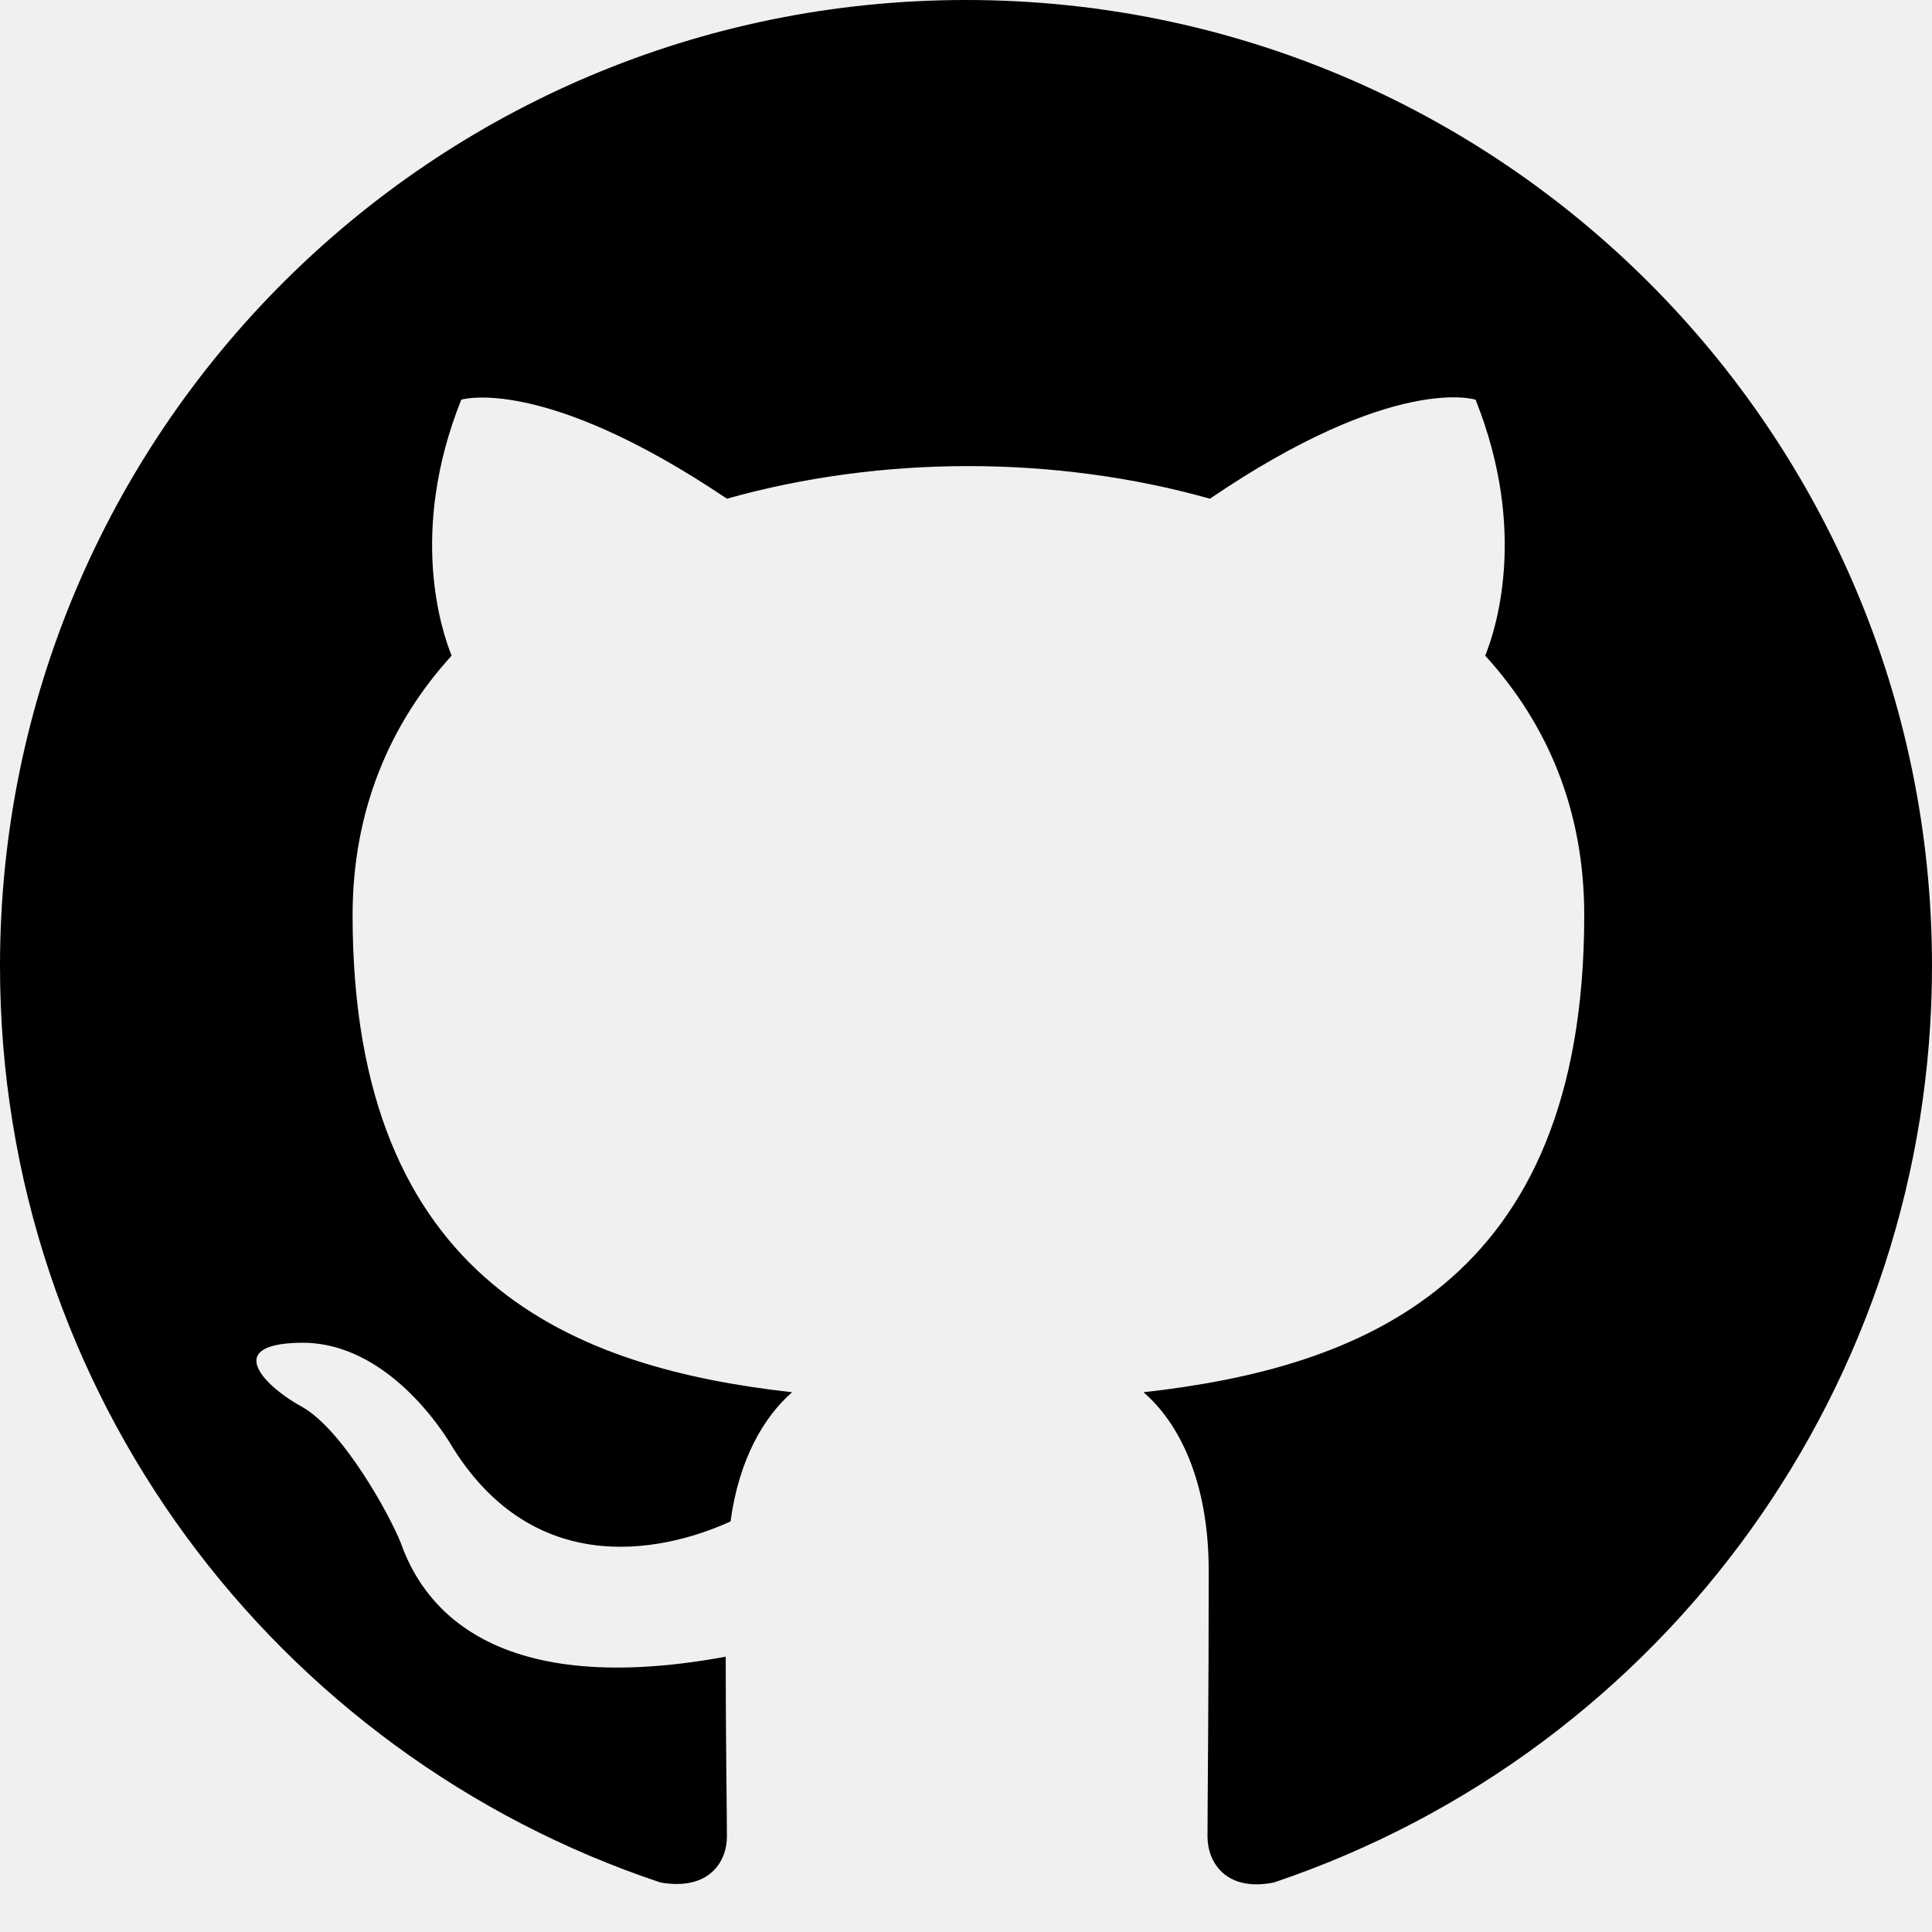
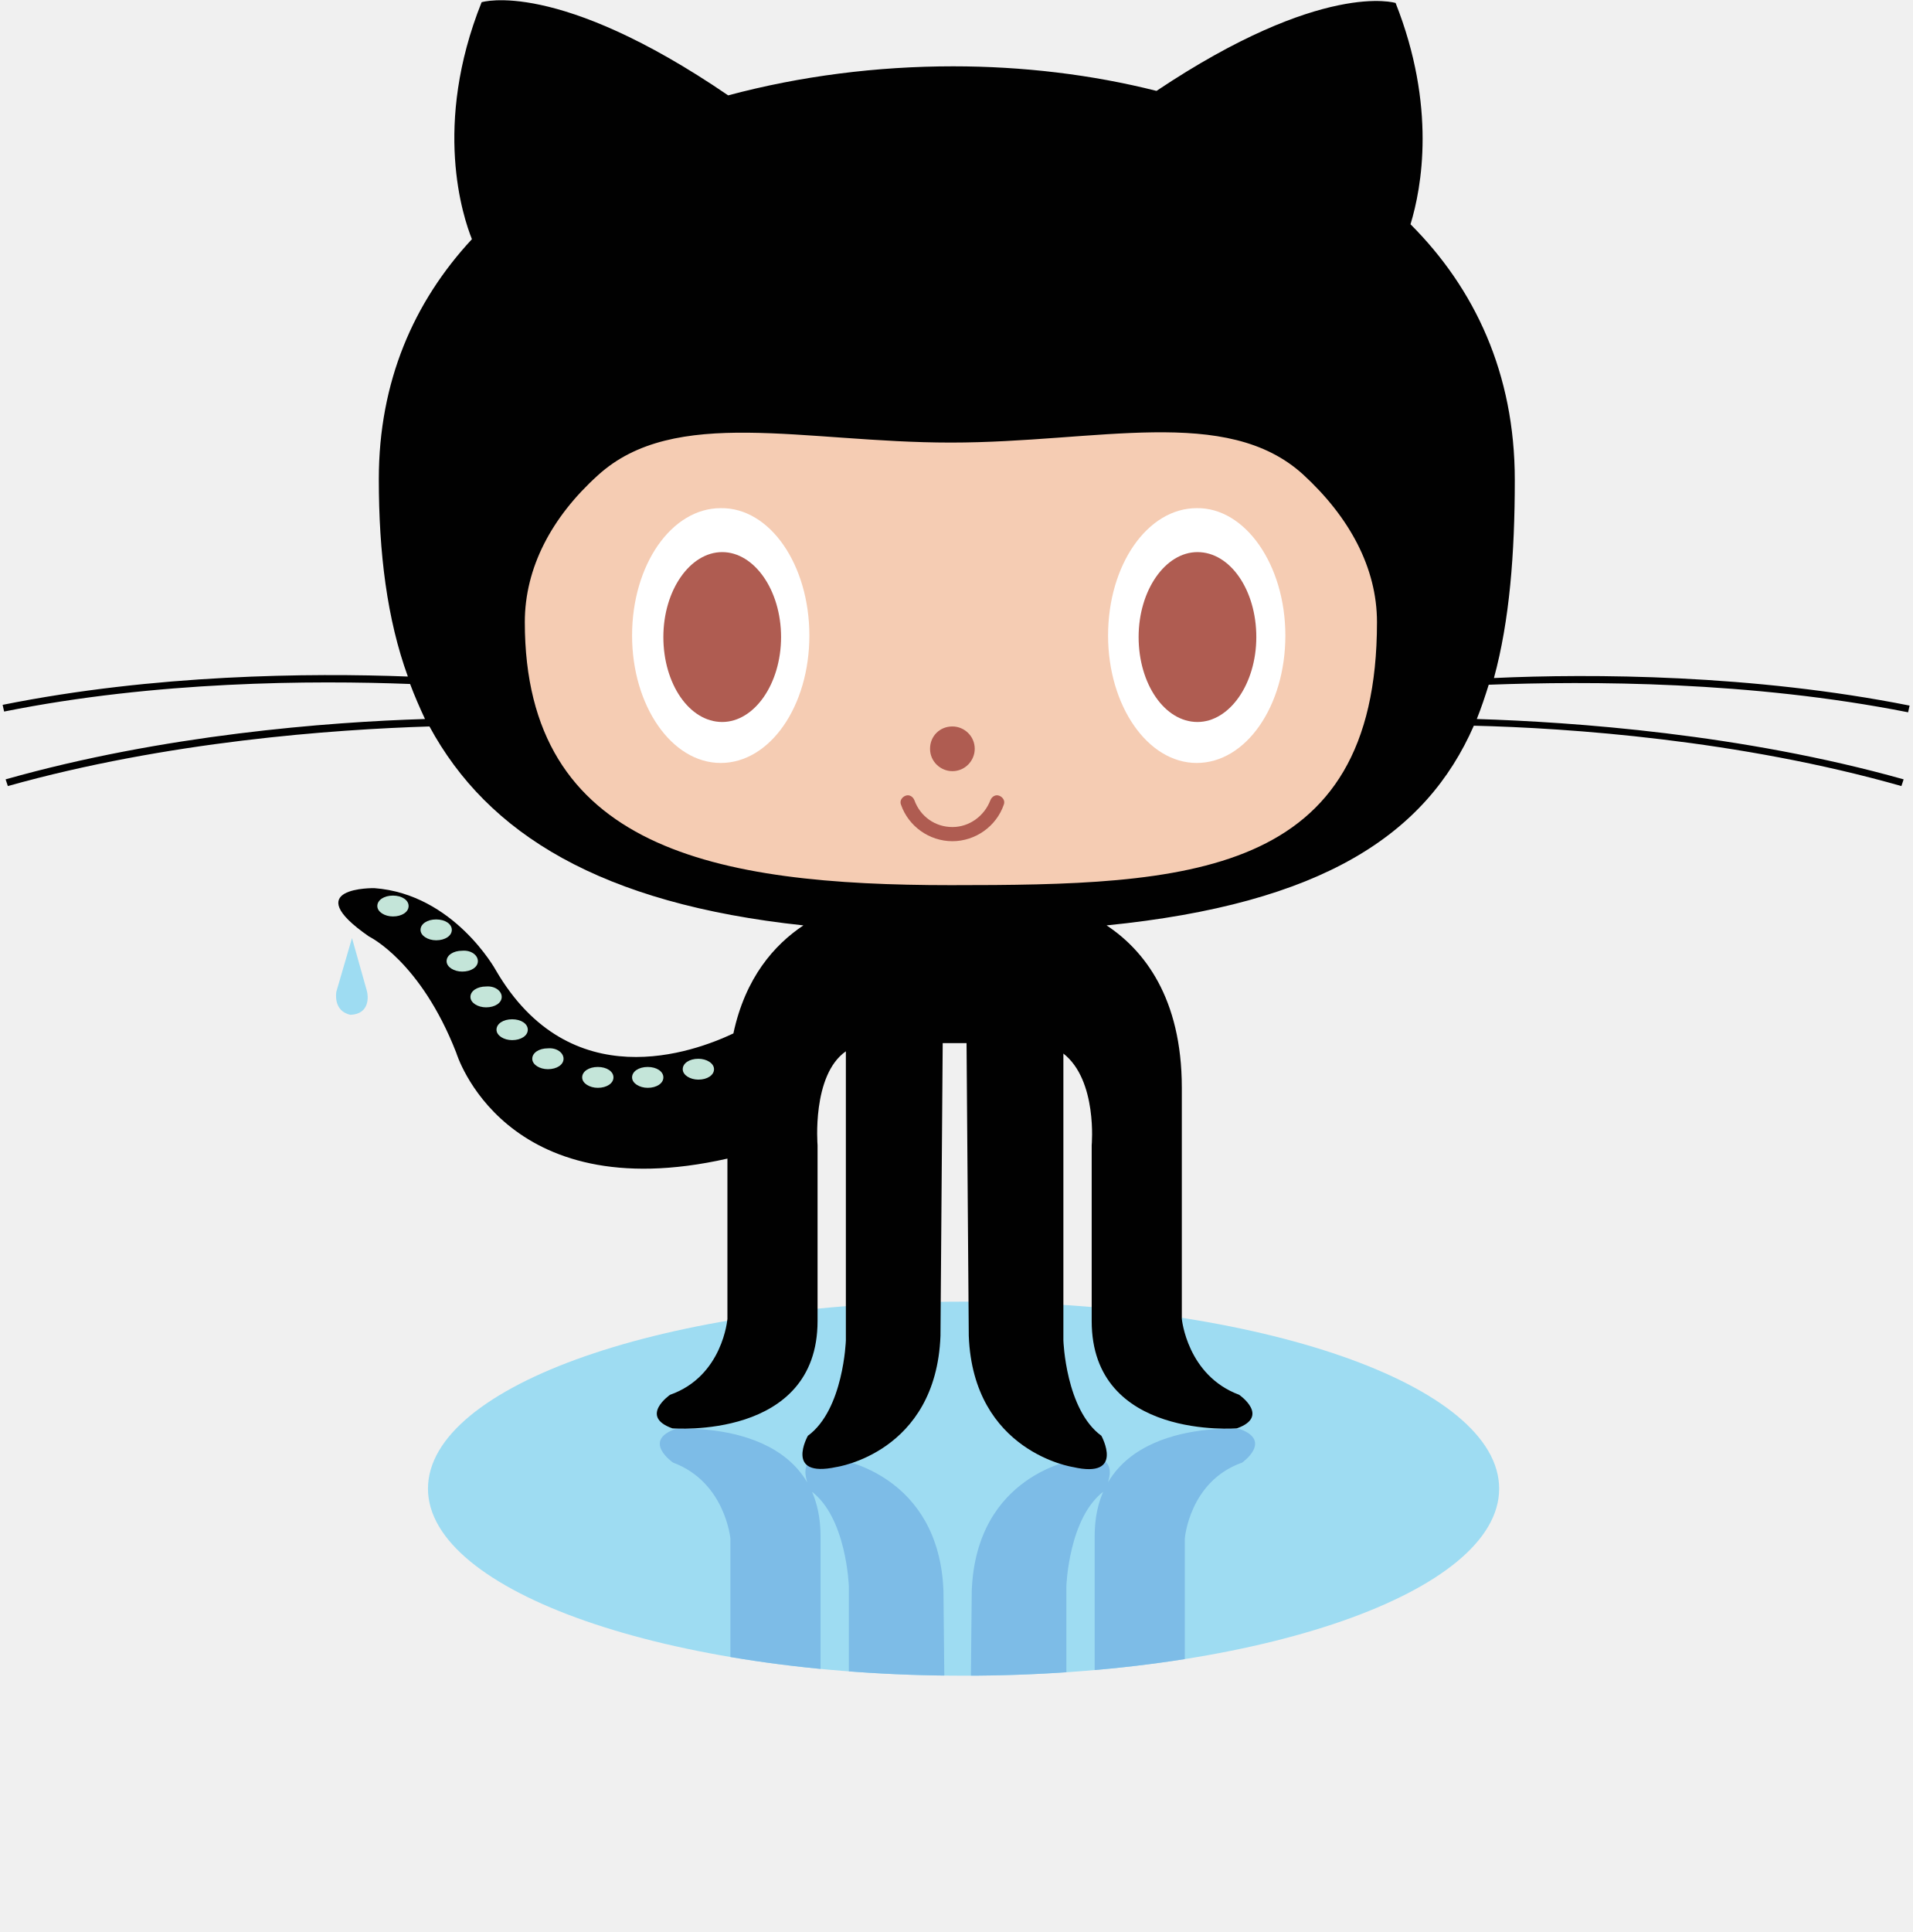
- <svg xmlns="http://www.w3.org/2000/svg" width="1em" height="1em" viewBox="0 0 16 16">
-   <path fill="currentColor" d="M8 0C3.58 0 0 3.58 0 8c0 3.54 2.29 6.53 5.47 7.59c.4.07.55-.17.55-.38c0-.19-.01-.82-.01-1.49c-2.01.37-2.53-.49-2.69-.94c-.09-.23-.48-.94-.82-1.13c-.28-.15-.68-.52-.01-.53c.63-.01 1.08.58 1.23.82c.72 1.21 1.87.87 2.33.66c.07-.52.28-.87.51-1.07c-1.78-.2-3.64-.89-3.64-3.95c0-.87.31-1.59.82-2.15c-.08-.2-.36-1.02.08-2.12c0 0 .67-.21 2.2.82c.64-.18 1.32-.27 2-.27s1.36.09 2 .27c1.53-1.04 2.2-.82 2.2-.82c.44 1.1.16 1.92.08 2.12c.51.56.82 1.27.82 2.15c0 3.07-1.87 3.75-3.65 3.95c.29.25.54.73.54 1.48c0 1.07-.01 1.93-.01 2.2c0 .21.15.46.55.38A8.01 8.01 0 0 0 16 8c0-4.42-3.58-8-8-8" />
+ <svg xmlns="http://www.w3.org/2000/svg" width="0.99em" height="1em" viewBox="0 0 256 259.3">
+   <path fill="#9edcf2" d="M200.9 199.8c0 13.9-32.2 25.1-71.9 25.1s-71.9-11.3-71.9-25.1c0-13.9 32.2-25.1 71.9-25.1s71.9 11.2 71.9 25.1m0 0" />
+   <defs>
+     <path id="logosGithubOctocat0" d="M98.1 244.8c1.6 7.5 5.5 11.9 9.4 14.5h41.1c5-3.4 10.1-9.8 10.1-21.8v-31s.6-7.7 7.7-10.2c0 0 4.1-2.9-.3-4.5c0 0-19.5-1.6-19.5 14.4v23.6s.8 8.7-3.8 12.3v-29.2s.3-9.3 5.1-12.8c0 0 3.2-5.7-3.8-4.2c0 0-13.4 1.9-14 17.6l-.3 30h-3.2l-.3-30c-.6-15.6-14-17.6-14-17.6c-7-1.6-3.8 4.2-3.8 4.2c4.8 3.5 5.1 12.8 5.1 12.8v29.5c-4.6-3.3-3.8-12.6-3.8-12.6v-23.6c0-16-19.5-14.4-19.5-14.4c-4.5 1.6-.3 4.5-.3 4.5c7 2.6 7.7 10.2 7.7 10.2v21.7z" />
+   </defs>
+   <clipPath id="logosGithubOctocat1">
+     <use href="#logosGithubOctocat0" />
+   </clipPath>
+   <path fill="#7dbce7" d="M200.9 199.8c0 13.9-32.2 25.1-71.9 25.1s-71.9-11.3-71.9-25.1c0-13.9 32.2-25.1 71.9-25.1s71.9 11.2 71.9 25.1m0 0" clip-path="url(#logosGithubOctocat1)" />
+   <path fill="#9edcf2" d="m46.9 125.9l-2.1 7.2s-.5 2.6 1.9 3.1c2.6-.1 2.4-2.5 2.2-3.2zm0 0" />
+   <path fill="#010101" d="m255.8 95.6l.2-.9c-21.1-4.2-42.7-4.3-55.8-3.7c2.1-7.7 2.8-16.7 2.8-26.6c0-14.3-5.4-25.7-14-34.3c1.5-4.9 3.5-15.8-2-29.7c0 0-9.8-3.1-32.1 11.8c-8.7-2.2-18-3.3-27.3-3.3c-10.2 0-20.5 1.3-30.2 3.9C74.4-2.9 64.3.3 64.3.3c-6.6 16.5-2.5 28.8-1.3 31.8c-7.8 8.4-12.5 19.1-12.5 32.2c0 9.9 1.1 18.8 3.9 26.5c-13.2-.5-34-.3-54.4 3.8l.2.9c20.4-4.1 41.4-4.2 54.5-3.7c.6 1.6 1.3 3.2 2 4.7c-13 .4-35.1 2.1-56.3 8.1l.3.9c21.4-6 43.7-7.6 56.6-8c7.8 14.4 23 23.8 50.2 26.7c-3.9 2.6-7.8 7-9.4 14.5c-5.3 2.5-21.9 8.7-31.9-8.5c0 0-5.6-10.2-16.3-11c0 0-10.4-.2-.7 6.5c0 0 6.9 3.3 11.7 15.6c0 0 6.3 21 36.4 14.2V177s-.6 7.7-7.7 10.2c0 0-4.2 2.9.3 4.5c0 0 19.5 1.6 19.5-14.4v-23.6s-.8-9.4 3.8-12.6v38.8s-.3 9.3-5.1 12.8c0 0-3.2 5.7 3.8 4.2c0 0 13.4-1.9 14-17.6l.3-39.3h3.2l.3 39.3c.6 15.6 14 17.6 14 17.6c7 1.6 3.8-4.2 3.8-4.2c-4.8-3.5-5.1-12.8-5.1-12.8v-38.5c4.6 3.6 3.8 12.3 3.8 12.3v23.6c0 16 19.5 14.4 19.5 14.4c4.5-1.6.3-4.5.3-4.5c-7-2.6-7.7-10.2-7.7-10.2v-31c0-12.1-5.1-18.5-10.1-21.8c29-2.9 42.9-12.2 49.3-26.8c12.7.3 35.6 1.9 57.4 8.1l.3-.9c-21.7-6.1-44.4-7.7-57.3-8.1c.6-1.5 1.1-3 1.6-4.6c13.4-.5 35.1-.5 56.3 3.7m0 0" />
+   <path fill="#f5ccb3" d="M174.6 63.7c6.2 5.7 9.9 12.5 9.9 19.8c0 34.4-25.6 35.3-57.2 35.3S70.1 114 70.1 83.5c0-7.3 3.6-14.1 9.8-19.7c10.3-9.4 27.7-4.4 47.4-4.4s37-5.1 47.3 4.3m0 0" />
+   <path fill="#fff" d="M108.3 85.3c0 9.5-5.3 17.1-11.9 17.1s-11.9-7.7-11.9-17.1c0-9.5 5.3-17.1 11.9-17.1c6.6-.1 11.9 7.6 11.9 17.1m0 0" />
+   <path fill="#af5c51" d="M104.5 85.5c0 6.3-3.6 11.4-7.9 11.4c-4.4 0-7.9-5.1-7.9-11.4s3.6-11.4 7.9-11.4s7.9 5.1 7.9 11.4m0 0" />
+   <path fill="#fff" d="M172.2 85.3c0 9.5-5.3 17.1-11.9 17.1s-11.9-7.7-11.9-17.1c0-9.5 5.3-17.1 11.9-17.1c6.5-.1 11.9 7.6 11.9 17.1m0 0" />
+   <path fill="#af5c51" d="M168.3 85.5c0 6.3-3.6 11.4-7.9 11.4c-4.4 0-7.9-5.1-7.9-11.4s3.6-11.4 7.9-11.4c4.4 0 7.9 5.1 7.9 11.4m-37.8 15c0 1.6-1.3 3-3 3c-1.6 0-3-1.3-3-3s1.3-3 3-3c1.6 0 3 1.3 3 3m-9.9 7.5c-.2-.5.1-1 .6-1.2s1 .1 1.2.6c.8 2.2 2.8 3.6 5.1 3.6s4.3-1.5 5.1-3.6c.2-.5.7-.8 1.2-.6s.8.7.6 1.2c-1 2.9-3.8 4.9-6.9 4.9s-5.9-2-6.9-4.9m0 0" />
+   <path fill="#c4e5d9" d="M54.5 121.6c0 .8-.9 1.4-2.1 1.4c-1.1 0-2.1-.6-2.1-1.4s.9-1.4 2.1-1.4s2.1.6 2.1 1.4m5.8 3.2c0 .8-.9 1.4-2.1 1.4c-1.1 0-2.1-.6-2.1-1.4s.9-1.4 2.1-1.4s2.1.6 2.1 1.4m3.5 4.2c0 .8-.9 1.4-2.1 1.4c-1.1 0-2.1-.6-2.1-1.4s.9-1.4 2.1-1.4c1.2-.1 2.1.6 2.1 1.4m3.2 4.8c0 .8-.9 1.4-2.1 1.4c-1.1 0-2.1-.6-2.1-1.4s.9-1.4 2.1-1.4c1.2-.1 2.1.6 2.1 1.4m3.5 4.4c0 .8-.9 1.4-2.1 1.4c-1.1 0-2.1-.6-2.1-1.4s.9-1.4 2.1-1.4s2.1.6 2.1 1.4m4.8 3.9c0 .8-.9 1.4-2.1 1.4c-1.1 0-2.1-.6-2.1-1.4s.9-1.4 2.1-1.4c1.2-.1 2.1.6 2.1 1.4m6.7 2.5c0 .8-.9 1.4-2.1 1.4c-1.1 0-2.1-.6-2.1-1.4s.9-1.4 2.1-1.4s2.1.6 2.1 1.4m6.7 0c0 .8-.9 1.4-2.1 1.4c-1.1 0-2.1-.6-2.1-1.4s.9-1.4 2.1-1.4s2.1.6 2.1 1.4m6.8-1.1c0 .8-.9 1.4-2.1 1.4c-1.1 0-2.1-.6-2.1-1.4s.9-1.4 2.1-1.4c1.1 0 2.1.6 2.1 1.4m0 0" />
</svg>
